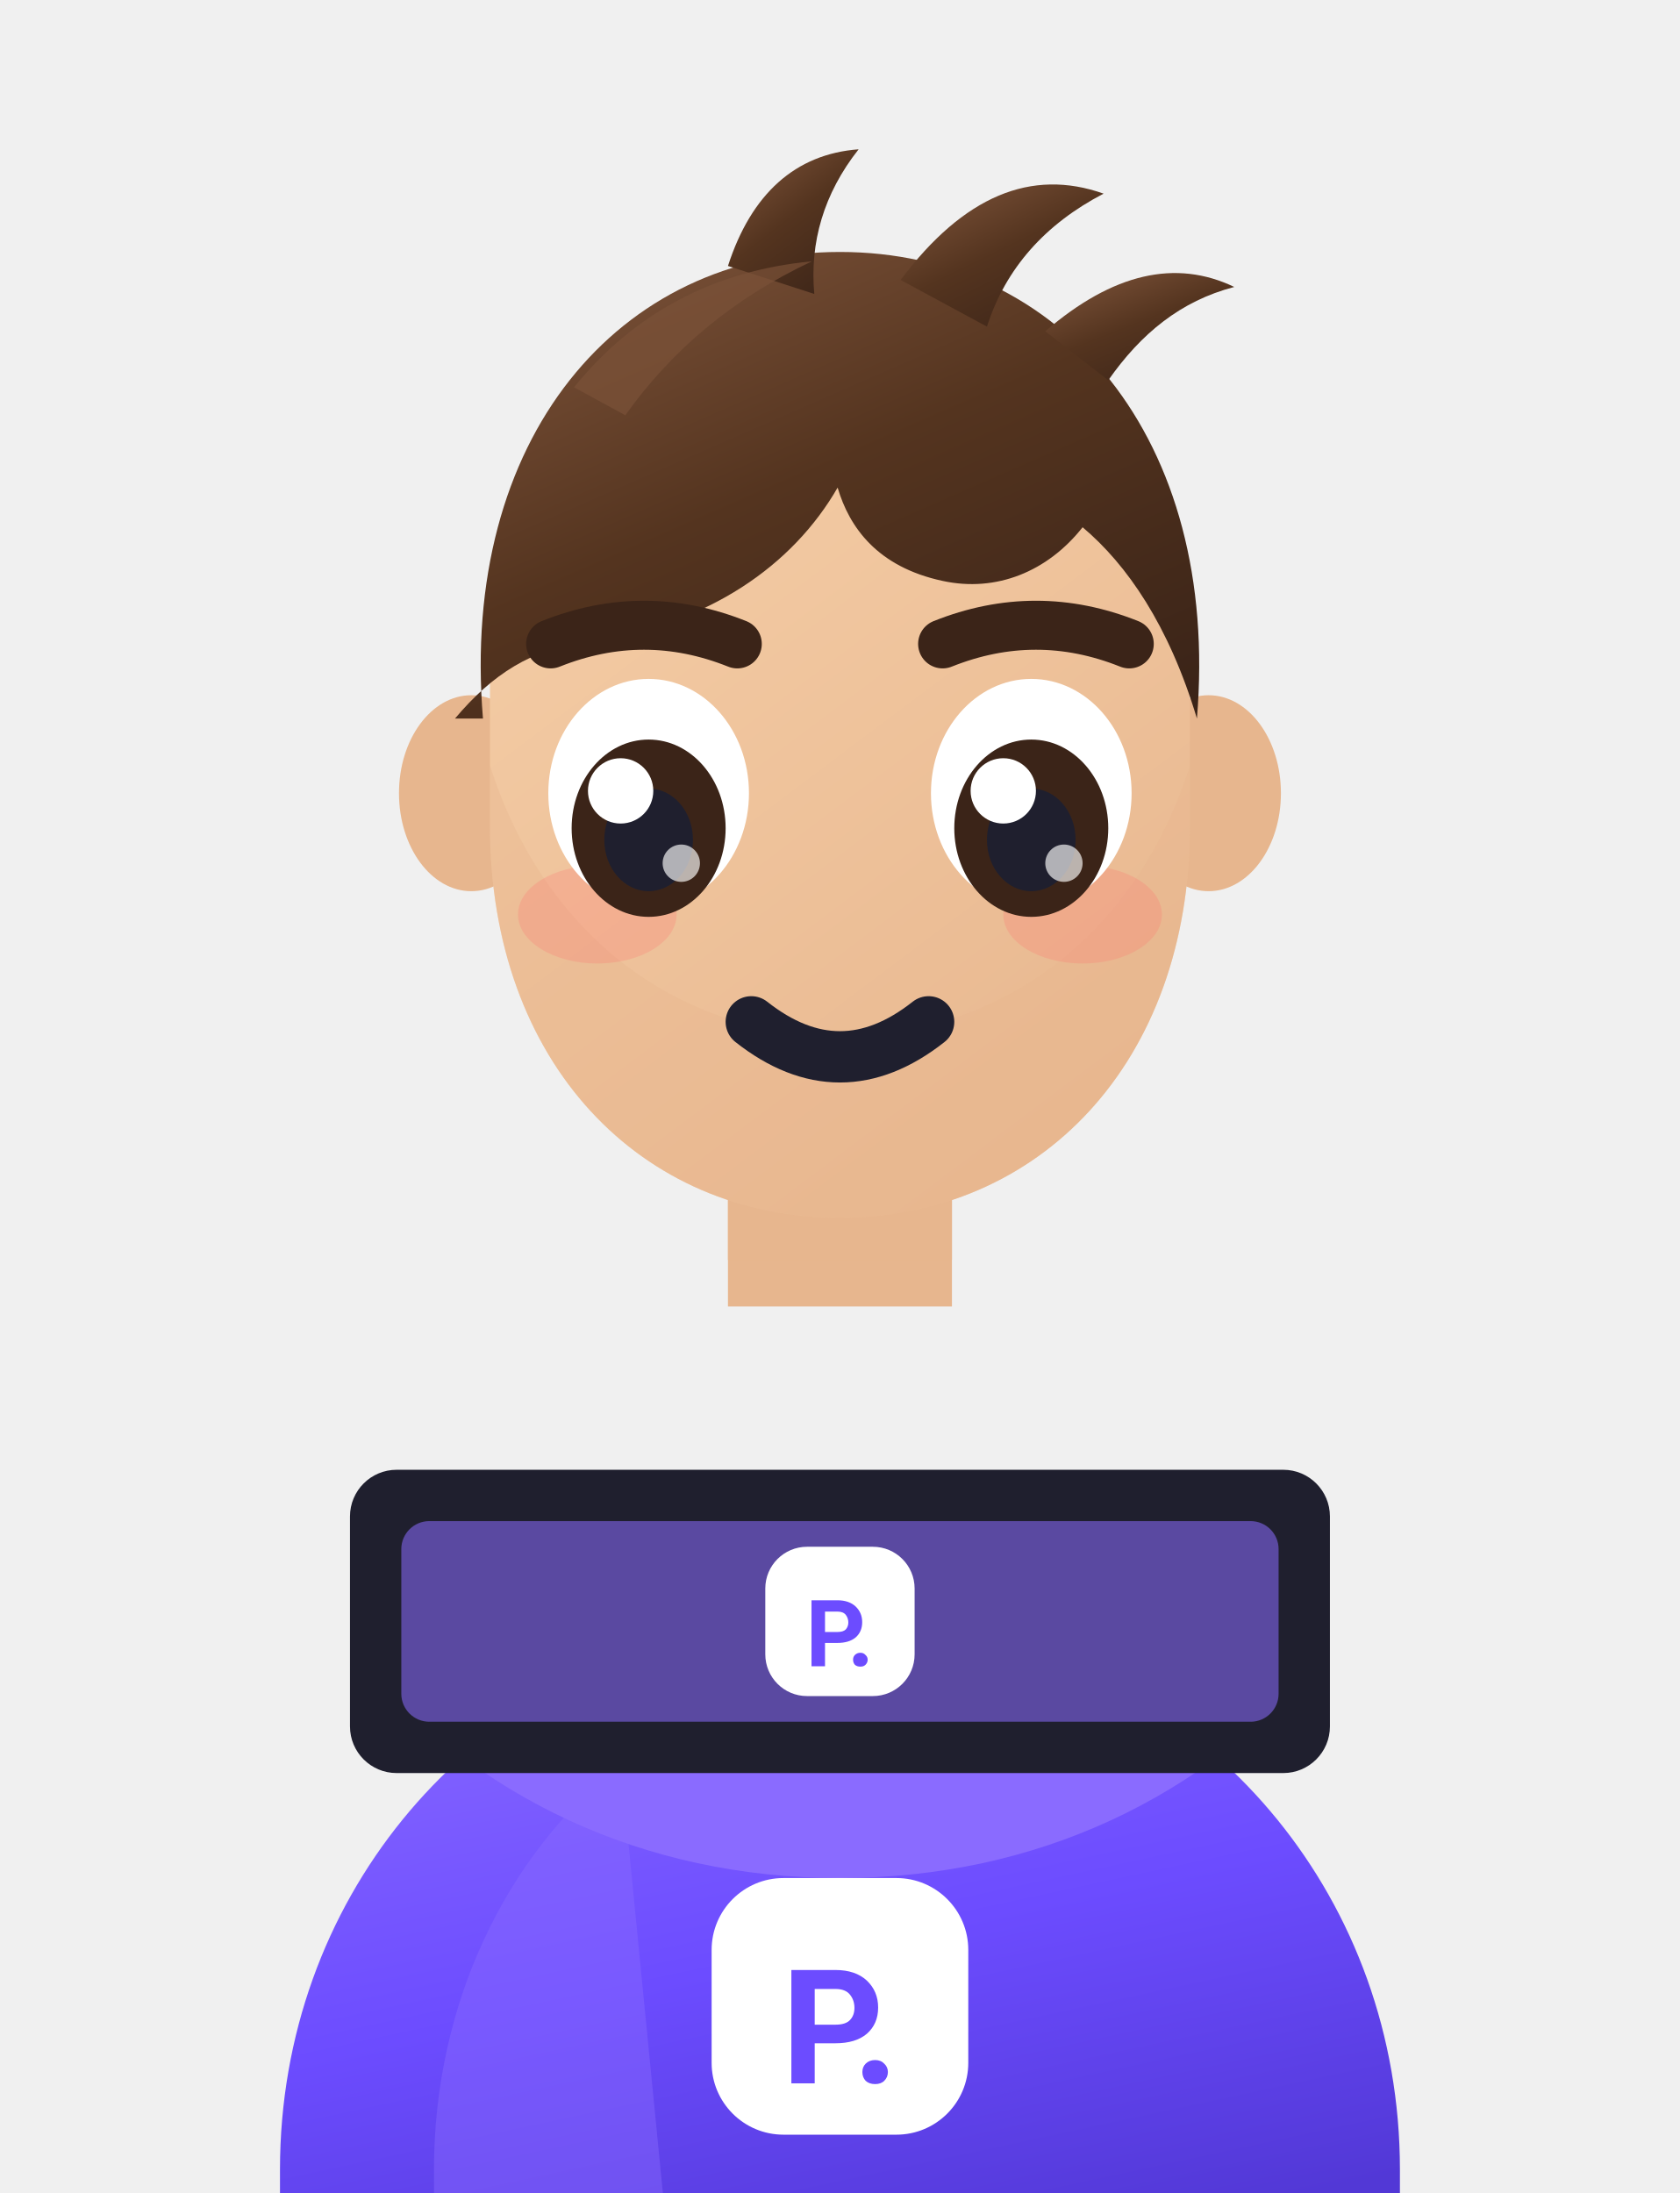
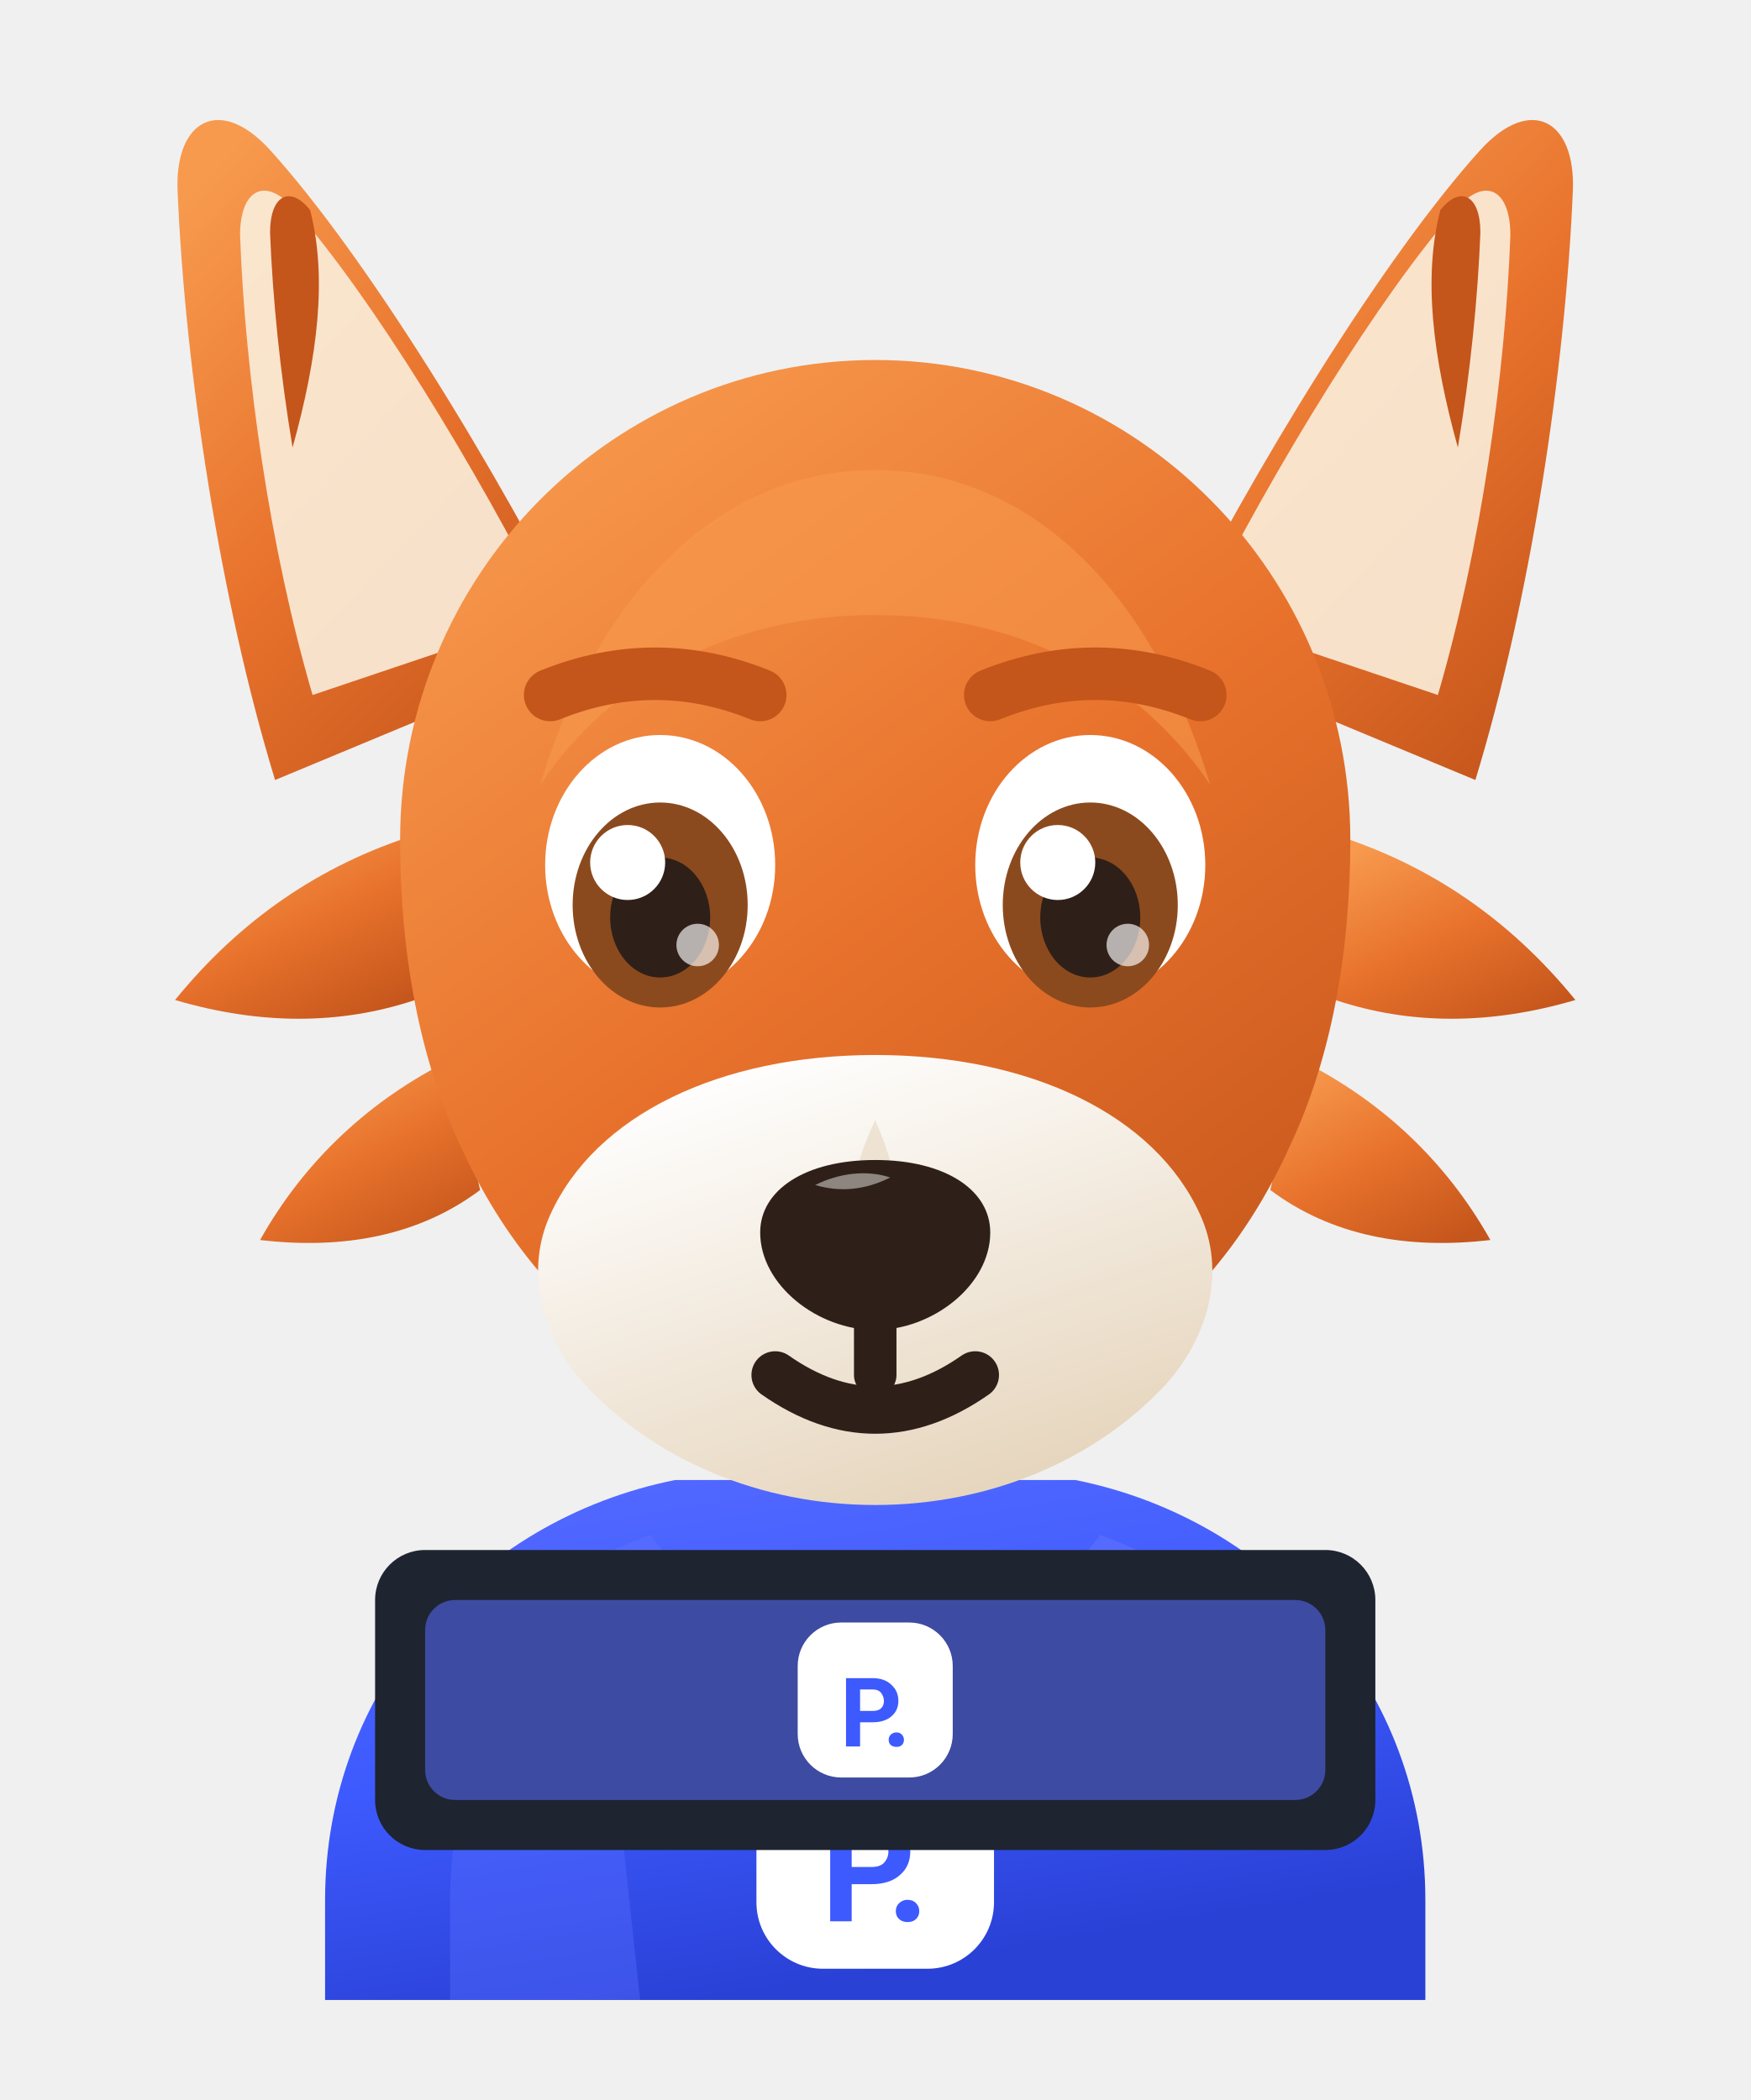
- <svg xmlns="http://www.w3.org/2000/svg" viewBox="14 1 72 94" width="72" height="94">
+ <svg xmlns="http://www.w3.org/2000/svg" viewBox="15 0 70 84" width="70" height="84">
  <defs>
    <linearGradient id="hoodie" x1="0" y1="0" x2=".35" y2="1">
-       <stop offset="0" stop-color="#8A6BFF" />
-       <stop offset=".55" stop-color="#6C4CFF" />
-       <stop offset="1" stop-color="#5238D6" />
+       <stop offset="0" stop-color="#556BFF" />
+       <stop offset=".55" stop-color="#3D5AFE" />
+       <stop offset="1" stop-color="#2A41D6" />
    </linearGradient>
-     <linearGradient id="skin" x1=".25" y1="0" x2=".8" y2="1">
-       <stop offset="0" stop-color="#F6CFA8" />
-       <stop offset="1" stop-color="#E7B68E" />
+     <linearGradient id="fur" x1=".2" y1="0" x2=".85" y2="1">
+       <stop offset="0" stop-color="#F79A4E" />
+       <stop offset=".5" stop-color="#E8722C" />
+       <stop offset="1" stop-color="#C4551B" />
    </linearGradient>
-     <linearGradient id="hair" x1=".2" y1="0" x2=".9" y2="1">
-       <stop offset="0" stop-color="#7A5138" />
-       <stop offset=".45" stop-color="#54341F" />
-       <stop offset="1" stop-color="#3B2418" />
+     <linearGradient id="cream" x1=".3" y1="0" x2=".8" y2="1">
+       <stop offset="0" stop-color="#FFFFFF" />
+       <stop offset="1" stop-color="#E4D2B8" />
    </linearGradient>
    <linearGradient id="legs" x1="0" y1="0" x2="1" y2=".2">
-       <stop offset="0" stop-color="#2D2D3F" />
-       <stop offset="1" stop-color="#1F1F2E" />
+       <stop offset="0" stop-color="#2D3342" />
+       <stop offset="1" stop-color="#1E2430" />
    </linearGradient>
  </defs>
  <g>
-     <path d="M45.2 44h9.6v13h-9.6Z" fill="#E7B68E" />
-     <path d="M26 101v-7c0-11.6 8-20.8 18-22.8h12c10 2 18 11.2 18 22.8v7Z" fill="url(#hoodie)" />
-     <path d="M32.6 101v-7c0-7 3-13.4 8-17.4L43 101Z" fill="#8A6BFF" opacity=".42" />
-     <path d="M37 67.4c3.8 5.4 8.2 8 13 8s9.2-2.6 13-8c3.2 1.1 5.8 2.8 7.6 4.8-5 5.8-12.1 9.3-20.6 9.3s-15.6-3.5-20.6-9.3c1.8-2 4.4-3.7 7.6-4.8Z" fill="#8A6BFF" />
-     <rect x="44.5" y="81.5" width="11" height="11" rx="3.08" fill="#FFFFFF" />
-     <text x="50" y="90.3" text-anchor="middle" font-family="system-ui,-apple-system,Segoe UI,Roboto,sans-serif" font-size="6.82" font-weight="700" fill="#6C4CFF">P.</text>
+     <path d="M44.6 61.8c1.6 3.2 3.4 5.6 5.4 7.2 2-1.6 3.8-4 5.4-7.2 2.5 1.1 4.4 2.7 5.7 4.7-2.1 6.2-5.8 9.6-11.1 9.6s-9-3.4-11.1-9.6c1.3-2 3.2-3.6 5.7-4.7Z" fill="url(#cream)" />
+     <path d="M28 80v-4c0-8.4 6-15.2 14-16.8h16c8 1.6 14 8.4 14 16.8v4Z" fill="url(#hoodie)" />
+     <path d="M33 80v-4c0-5 2.2-9.6 5.8-12.6L40.6 80Z" fill="#556BFF" opacity=".42" />
+     <path d="M41 61.4c2.6 3.4 5.6 5.1 9 5.1s6.4-1.7 9-5.1c2.2.8 4 1.9 5.4 3.3-3.1 3.6-8 5.8-14.4 5.8s-11.3-2.2-14.4-5.8c1.4-1.4 3.2-2.5 5.4-3.3Z" fill="#556BFF" />
+     <rect x="45.25" y="69.25" width="9.5" height="9.5" rx="2.66" fill="#FFFFFF" />
+     <text x="50" y="76.85" text-anchor="middle" font-family="system-ui,-apple-system,Segoe UI,Roboto,sans-serif" font-size="5.89" font-weight="700" fill="#3D5AFE">P.</text>
  </g>
  <g id="head">
-     <path d="M45.2 44h9.6v11h-9.6Z" fill="#E7B68E" />
-     <path d="M45.2 44h9.6v4.6c-3.4 1.4-6.6 1.4-9.6 0Z" fill="#D2966B" opacity=".55" />
-     <ellipse cx="34.2" cy="35" rx="3.1" ry="4.2" fill="#E7B68E" />
-     <ellipse cx="65.8" cy="35" rx="3.1" ry="4.2" fill="#E7B68E" />
-     <path d="M35 30.4c0-10.8 6.7-18 15-18s15 7.2 15 18v6c0 10.2-6.5 16.8-15 16.8S35 46.6 35 36.4Z" fill="url(#skin)" />
-     <path d="M50 53.2c-8.5 0-15-6.6-15-16.8v-2.6c2.2 7 7.8 11.6 15 11.6s12.8-4.6 15-11.6v2.6c0 10.2-6.5 16.8-15 16.8Z" fill="#E7B68E" opacity=".38" />
-     <ellipse cx="39.6" cy="40.2" rx="3.4" ry="2.1" fill="#FF6B6B" opacity=".22" />
-     <ellipse cx="60.4" cy="40.2" rx="3.4" ry="2.1" fill="#FF6B6B" opacity=".22" />
-     <g fill="url(#hair)">
-       <path d="M34.7 31.8C33.7 19.8 40.5 11.8 50 11.8s16.3 8 15.3 20c-1.2-4-3-6.6-4.9-8.2-1.5 1.9-3.7 2.8-6 2.3-2.8-.6-4-2.3-4.5-4-1.9 3.3-5.5 5.9-10.7 6.6-2.4.3-4.1 1.4-5.7 3.3Z" />
-       <path d="M52.6 13c2.7-3.6 5.6-4.8 8.7-3.7-2.5 1.3-4.2 3.2-5 5.7Z" />
-       <path d="M45.2 12.4c1-3.1 2.9-4.8 5.6-5-1.5 1.9-2.1 4-1.9 6.2Z" />
-       <path d="M58.8 15.2c2.9-2.5 5.6-3.1 8.1-1.9-2.3.6-4 2-5.4 4Z" />
-     </g>
-     <path d="M38.6 17.6c2.6-3.2 6-5 10.2-5.4-3.4 1.6-6 3.8-8 6.6Z" fill="#7A5138" opacity=".7" />
-     <path d="M37.6 28.6q4-1.6 8 0M54.4 28.6q4-1.6 8 0" stroke="#3B2418" stroke-width="2.1" fill="none" stroke-linecap="round" />
-     <ellipse cx="41.8" cy="35" rx="4.3" ry="4.9" fill="#FFFFFF" />
-     <ellipse cx="41.8" cy="36.5" rx="3.3" ry="3.8" fill="#3B2418" />
-     <ellipse cx="41.8" cy="37.0" rx="1.9" ry="2.2" fill="#1F1F2E" />
-     <circle cx="40.6" cy="34.9" r="1.4" fill="#FFFFFF" />
-     <circle cx="43.2" cy="38.0" r=".8" fill="#FFFFFF" opacity=".65" />
-     <ellipse cx="58.2" cy="35" rx="4.3" ry="4.9" fill="#FFFFFF" />
-     <ellipse cx="58.2" cy="36.5" rx="3.3" ry="3.8" fill="#3B2418" />
-     <ellipse cx="58.2" cy="37.0" rx="1.9" ry="2.2" fill="#1F1F2E" />
-     <circle cx="57.0" cy="34.9" r="1.4" fill="#FFFFFF" />
-     <circle cx="59.6" cy="38.0" r=".8" fill="#FFFFFF" opacity=".65" />
-     <path d="M46.2 44.8q3.8 3 7.6 0" stroke="#1F1F2E" stroke-width="2.2" fill="none" stroke-linecap="round" />
+     <path d="M38.5 26C34.8 18.6 29.6 10.2 25.8 6c-2-2.2-3.8-1.2-3.7 1.6.3 7.2 1.7 16.4 3.9 23.6Z" fill="url(#fur)" />
+     <path d="M37 24.6c-3-6-7.2-12.8-10.2-16.2-1.2-1.4-2.2-.8-2.2 1 .2 5.6 1.2 12.6 2.9 18.4Z" fill="#FBEEDC" opacity=".9" />
+     <path d="M27.4 8.4c-.8-1-1.6-.6-1.6.9.1 2.6.4 5.6.9 8.6 1-3.6 1.4-6.8.7-9.5Z" fill="#C4551B" />
+     <path d="M61.5 26C65.2 18.6 70.4 10.2 74.2 6c2-2.2 3.8-1.2 3.7 1.6-.3 7.2-1.7 16.4-3.9 23.6Z" fill="url(#fur)" />
+     <path d="M63 24.6c3-6 7.2-12.8 10.2-16.2 1.2-1.4 2.2-.8 2.2 1-.2 5.6-1.2 12.6-2.9 18.4Z" fill="#FBEEDC" opacity=".9" />
+     <path d="M72.6 8.4c.8-1 1.6-.6 1.6.9-.1 2.6-.4 5.6-.9 8.6-1-3.6-1.4-6.8-.7-9.5Z" fill="#C4551B" />
+     <path d="M31.6 33.4c-3.8 1.2-7 3.4-9.6 6.6 3.4 1 6.6 1 9.6 0Z" fill="url(#fur)" />
+     <path d="M33 42.4c-3.2 1.6-5.8 4-7.6 7.2 3.4.4 6.4-.2 8.8-2Z" fill="url(#fur)" />
+     <path d="M68.4 33.4c3.8 1.2 7 3.4 9.6 6.6-3.4 1-6.6 1-9.6 0Z" fill="url(#fur)" />
+     <path d="M67 42.4c3.2 1.6 5.8 4 7.6 7.2-3.4.4-6.4-.2-8.8-2Z" fill="url(#fur)" />
+     <path d="M31 33.6c0-10.6 8.5-19.2 19-19.2s19 8.6 19 19.2c0 4.6-.8 8.8-2.4 12.2-1.7 3.8-4.2 6.7-7.2 8.6-2.9 1.9-6.2 2.9-9.4 2.9s-6.5-1-9.4-2.9c-3-1.9-5.5-4.8-7.2-8.6C31.8 42.4 31 38.2 31 33.6Z" fill="url(#fur)" />
+     <path d="M50 24.6c5.8 0 10.6 2.6 13.4 6.8-2.4-8-7.4-12.6-13.4-12.6s-11 4.6-13.4 12.6c2.8-4.2 7.6-6.8 13.4-6.8Z" fill="#F79A4E" opacity=".55" />
+     <path d="M50 60.2c-4.6 0-8.8-1.8-11.6-4.8-1.8-2-2.4-4.6-1.4-6.8 1.8-4 6.8-6.4 13-6.4s11.2 2.4 13 6.4c1 2.2.4 4.8-1.4 6.8-2.8 3-7 4.8-11.6 4.8Z" fill="url(#cream)" />
+     <path d="M50 44.8c1.4 3.2 1.4 6.2 0 9-1.5-2.8-1.5-5.8 0-9Z" fill="#E4D2B8" opacity=".5" />
+     <path d="M50 46.4c2.8 0 4.6 1.2 4.6 2.9 0 2.1-2.3 3.9-4.6 3.9s-4.6-1.8-4.6-3.9c0-1.7 1.8-2.9 4.6-2.9Z" fill="#2E2018" />
+     <path d="M47.6 47.4c1-.5 2.1-.6 3-.3-1 .5-2 .6-3 .3Z" fill="#FFFFFF" opacity=".45" />
+     <path d="M37 27.8q4.2-1.7 8.4 0M54.6 27.8q4.2-1.7 8.4 0" stroke="#C4551B" stroke-width="2.1" fill="none" stroke-linecap="round" />
+     <ellipse cx="41.4" cy="34.6" rx="4.6" ry="5.2" fill="#FFFFFF" />
+     <ellipse cx="41.4" cy="36.2" rx="3.5" ry="4.1" fill="#8B4A1E" />
+     <ellipse cx="41.4" cy="36.7" rx="2" ry="2.4" fill="#2E2018" />
+     <circle cx="40.1" cy="34.5" r="1.5" fill="#FFFFFF" />
+     <circle cx="42.9" cy="37.8" r=".85" fill="#FFFFFF" opacity=".65" />
+     <ellipse cx="58.6" cy="34.6" rx="4.6" ry="5.2" fill="#FFFFFF" />
+     <ellipse cx="58.6" cy="36.2" rx="3.5" ry="4.1" fill="#8B4A1E" />
+     <ellipse cx="58.6" cy="36.7" rx="2" ry="2.4" fill="#2E2018" />
+     <circle cx="57.3" cy="34.5" r="1.5" fill="#FFFFFF" />
+     <circle cx="60.1" cy="37.8" r=".85" fill="#FFFFFF" opacity=".65" />
+     <path d="M50 52.8v2.2" stroke="#2E2018" stroke-width="1.7" stroke-linecap="round" />
+     <path d="M46 55q4 2.8 8 0" stroke="#2E2018" stroke-width="1.9" fill="none" stroke-linecap="round" />
  </g>
-   <rect x="29" y="64" width="42" height="13" rx="2" fill="#1F1F2E" />
-   <rect x="31.2" y="66.2" width="37.6" height="8.6" rx="1.2" fill="#8A6BFF" opacity=".55" />
-   <rect x="46.8" y="67.3" width="6.4" height="6.4" rx="1.79" fill="#FFFFFF" />
-   <text x="50" y="72.42" text-anchor="middle" font-family="system-ui,-apple-system,Segoe UI,Roboto,sans-serif" font-size="3.97" font-weight="700" fill="#6C4CFF">P.</text>
+   <rect x="30" y="62" width="40" height="12" rx="2" fill="#1E2430" />
+   <rect x="32" y="64" width="36" height="8" rx="1.2" fill="#556BFF" opacity=".55" />
+   <rect x="46.9" y="64.9" width="6.2" height="6.2" rx="1.74" fill="#FFFFFF" />
+   <text x="50" y="69.86" text-anchor="middle" font-family="system-ui,-apple-system,Segoe UI,Roboto,sans-serif" font-size="3.84" font-weight="700" fill="#3D5AFE">P.</text>
</svg>
